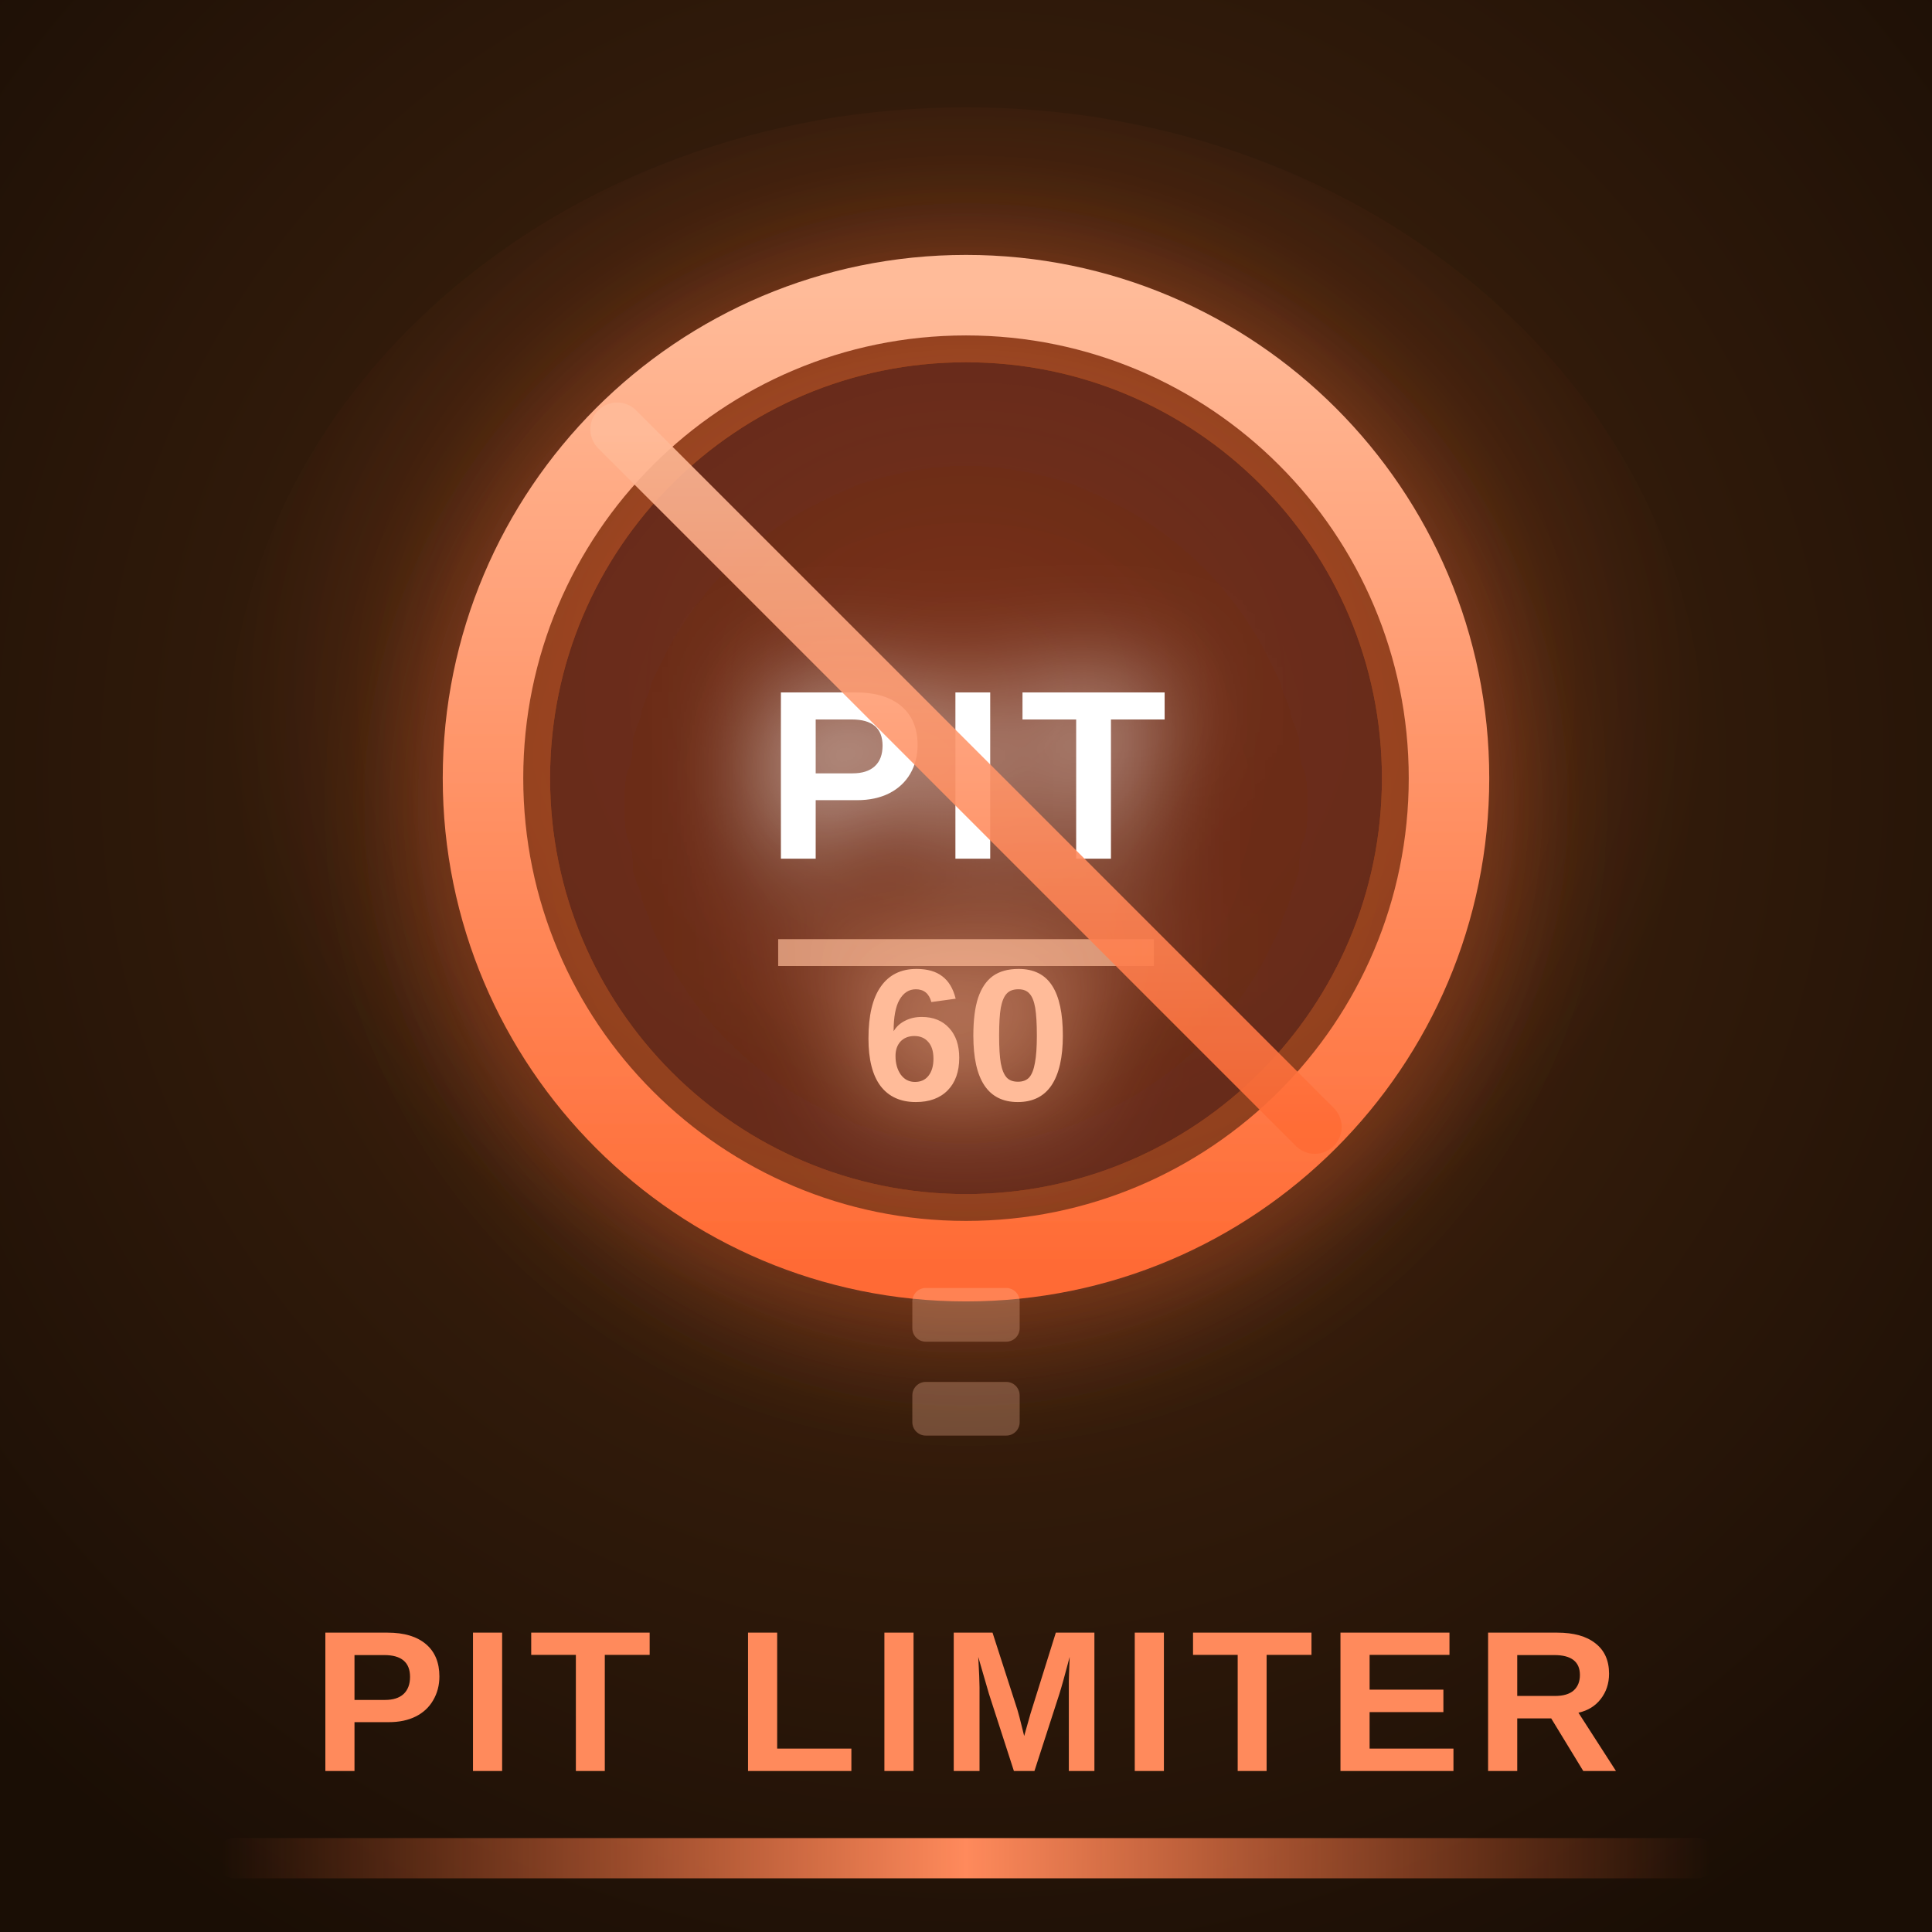
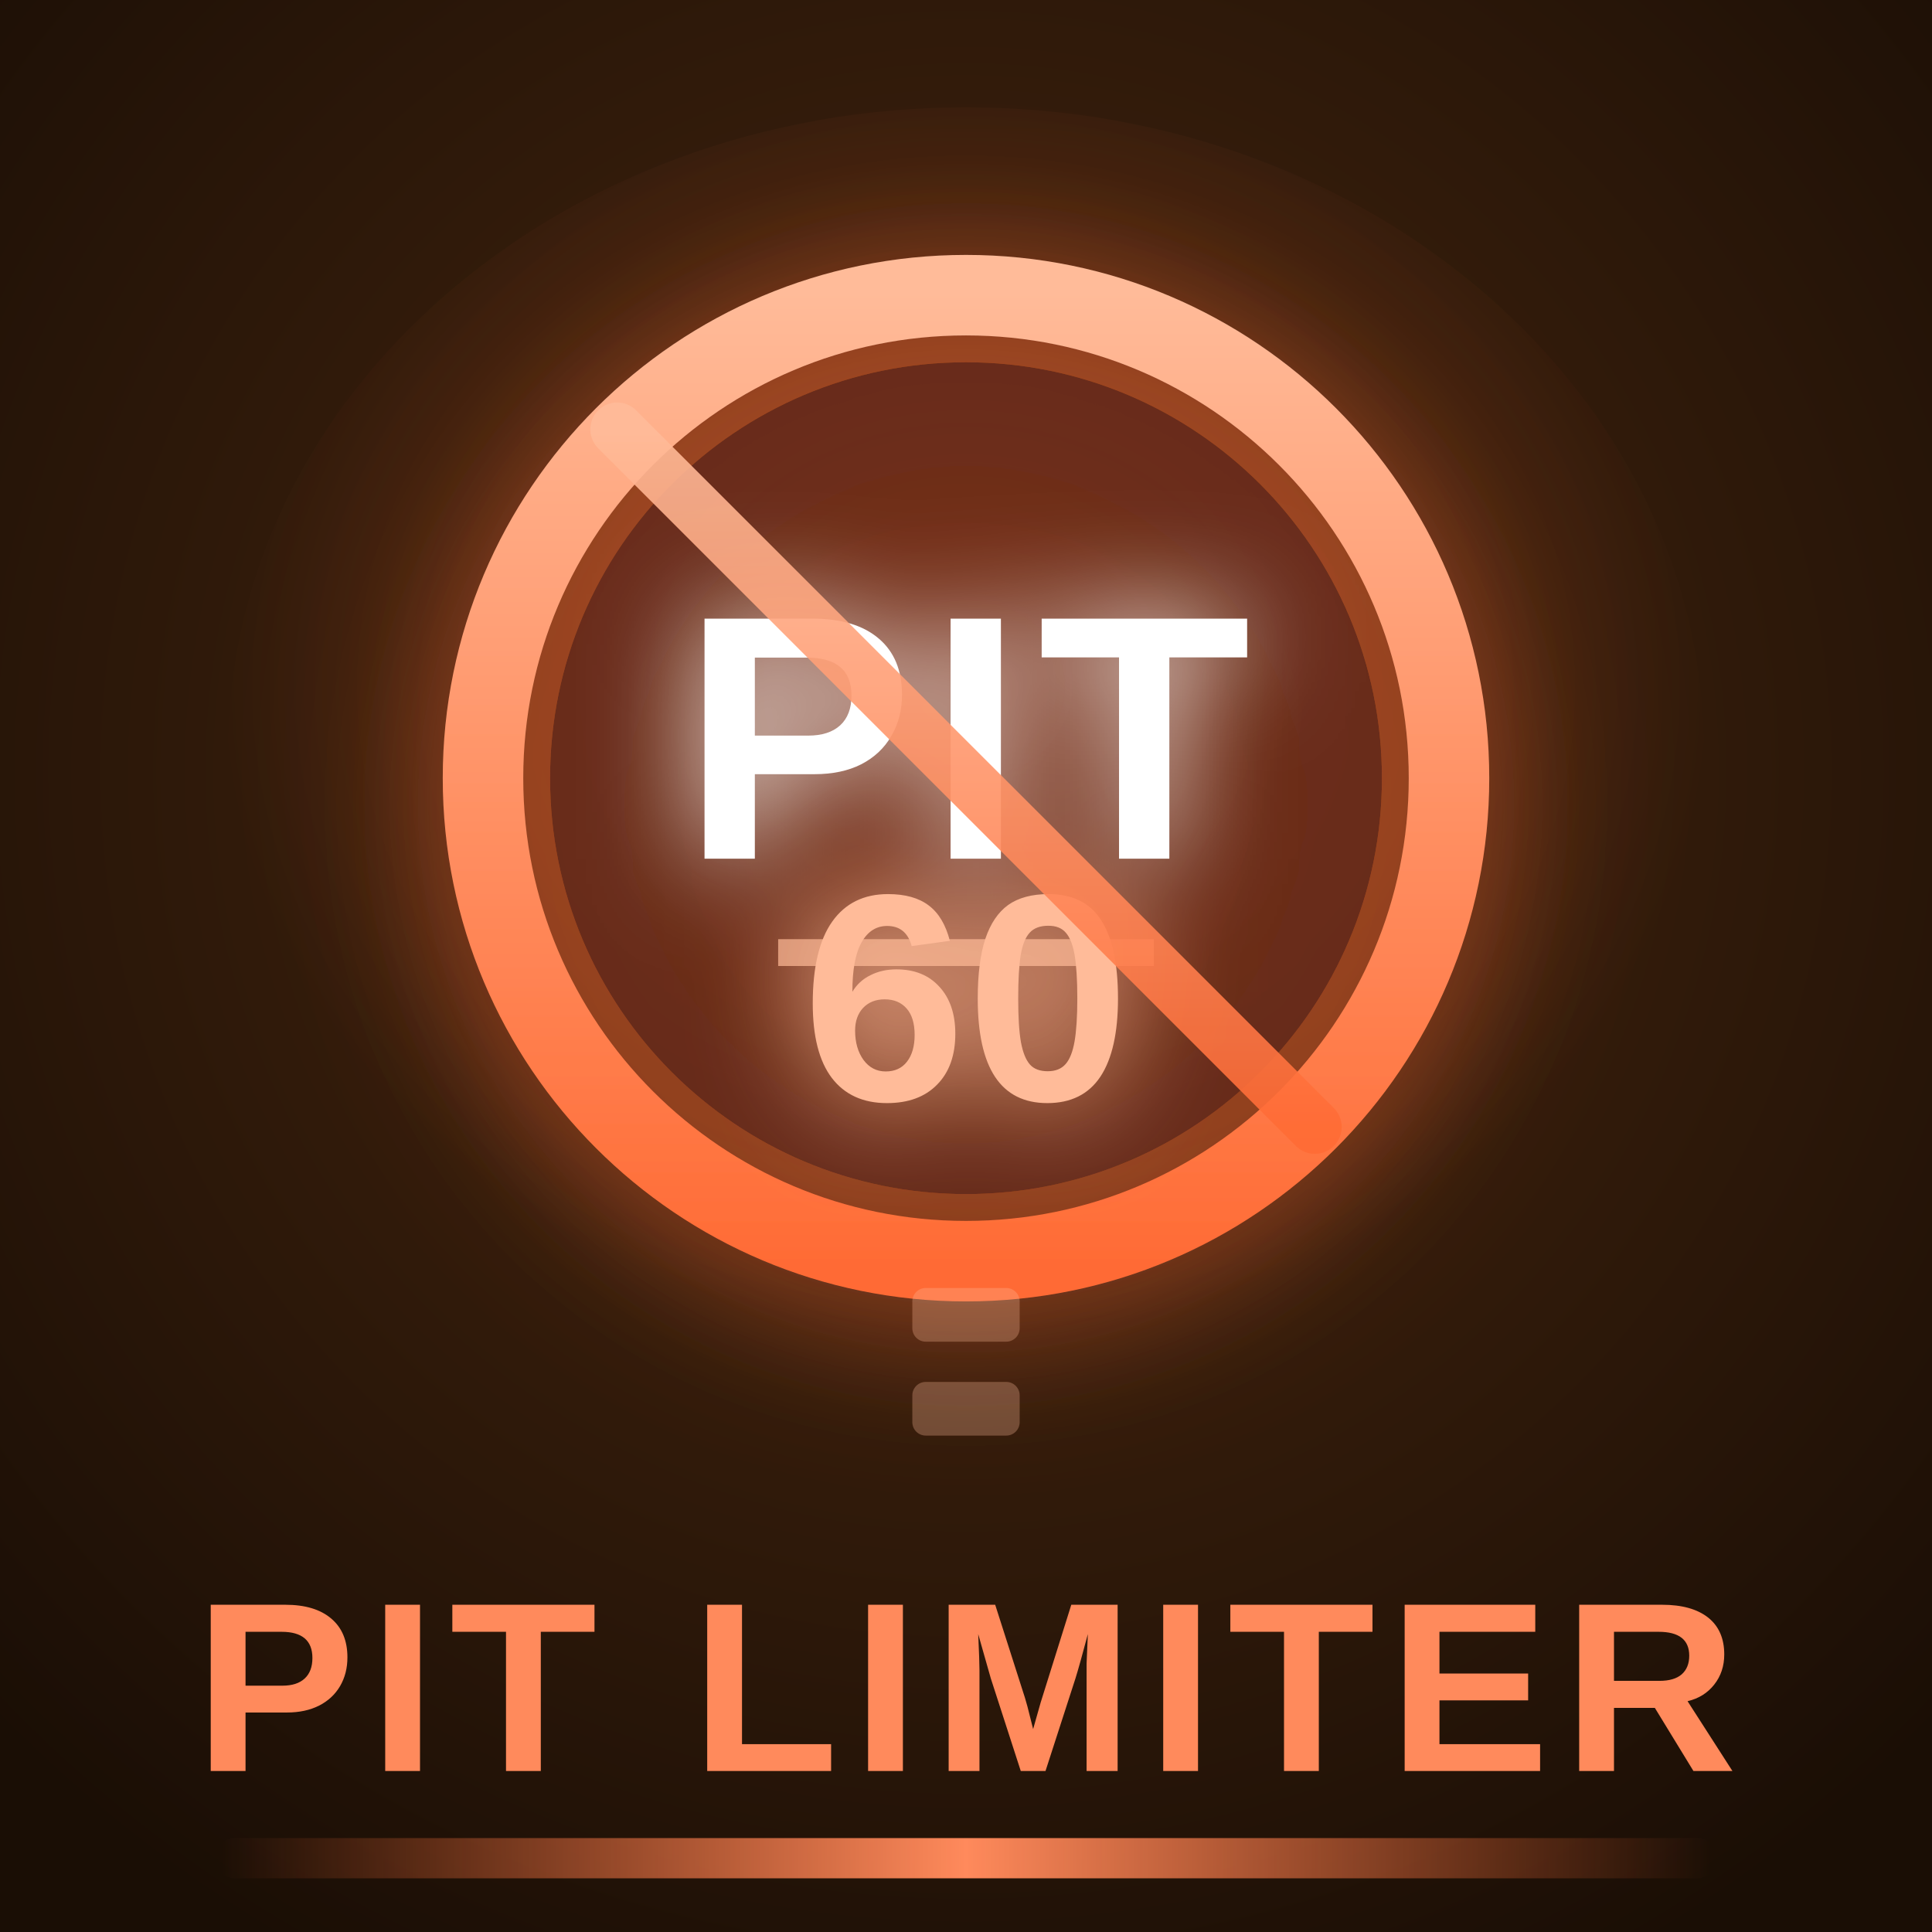
<svg xmlns="http://www.w3.org/2000/svg" viewBox="0 0 144 144" width="144" height="144">
  <defs>
    <radialGradient id="pl-on-bg" cx="50%" cy="40%" r="70%">
      <stop offset="0%" stop-color="#4A2810" />
      <stop offset="100%" stop-color="#1a0e05" />
    </radialGradient>
    <radialGradient id="pl-on-orangeGlow" cx="50%" cy="45%" r="50%">
      <stop offset="0%" stop-color="#FF6B35" stop-opacity="0.55" />
      <stop offset="40%" stop-color="#FF6B35" stop-opacity="0.2" />
      <stop offset="100%" stop-color="#FF6B35" stop-opacity="0" />
    </radialGradient>
    <linearGradient id="pl-on-signBorder" x1="0" y1="0" x2="0" y2="1">
      <stop offset="0%" stop-color="#FFBB99" />
      <stop offset="100%" stop-color="#FF6B35" />
    </linearGradient>
    <filter id="pl-on-glow" x="-40%" y="-40%" width="180%" height="180%">
      <feGaussianBlur in="SourceGraphic" stdDeviation="4" result="blur" />
      <feMerge>
        <feMergeNode in="blur" />
        <feMergeNode in="SourceGraphic" />
      </feMerge>
    </filter>
    <filter id="pl-on-outerGlow" x="-50%" y="-50%" width="200%" height="200%">
      <feGaussianBlur in="SourceGraphic" stdDeviation="8" />
    </filter>
    <filter id="pl-on-signShadow" x="-20%" y="-20%" width="150%" height="150%">
      <feDropShadow dx="0" dy="2" stdDeviation="5" flood-color="#FF6B35" flood-opacity="0.5" />
    </filter>
    <linearGradient id="pl-on-borderAccent" x1="0" y1="0" x2="1" y2="0">
      <stop offset="0%" stop-color="#FF6B35" stop-opacity="0" />
      <stop offset="50%" stop-color="#FF8A5C" stop-opacity="1" />
      <stop offset="100%" stop-color="#FF6B35" stop-opacity="0" />
    </linearGradient>
  </defs>
  <rect width="144" height="144" fill="url(#pl-on-bg)" />
  <ellipse cx="72" cy="56" rx="55" ry="48" fill="url(#pl-on-orangeGlow)" />
  <ellipse cx="72" cy="58" rx="38" ry="35" fill="#FF6B35" opacity="0.1" />
  <g filter="url(#pl-on-signShadow)">
    <circle cx="72" cy="58" r="36" fill="none" stroke="url(#pl-on-signBorder)" stroke-width="6" />
    <circle cx="72" cy="58" r="31" fill="#2a1810" opacity="0.7" />
  </g>
  <g filter="url(#pl-on-glow)">
-     <text x="72" y="64" text-anchor="middle" font-family="'Segoe UI', Arial, sans-serif" font-size="18" font-weight="800" fill="#FFFFFF" letter-spacing="1">PIT</text>
+     <text x="72" y="64" text-anchor="middle" font-family="'Segoe UI', Arial, sans-serif" font-size="26" font-weight="800" fill="#FFFFFF" letter-spacing="1">PIT</text>
    <line x1="58" y1="71" x2="86" y2="71" stroke="#FFBB99" stroke-width="2" opacity="0.7" />
-     <text x="72" y="82" text-anchor="middle" font-family="'Segoe UI', Arial, sans-serif" font-size="14" font-weight="700" fill="#FFBB99" opacity="1">60</text>
+     <text x="72" y="82" text-anchor="middle" font-family="'Segoe UI', Arial, sans-serif" font-size="22" font-weight="700" fill="#FFBB99" opacity="1">60</text>
  </g>
  <line x1="46" y1="32" x2="98" y2="84" stroke="url(#pl-on-signBorder)" stroke-width="4" stroke-linecap="round" opacity="0.9" />
  <g opacity="0.3">
    <rect x="68" y="96" width="8" height="4" rx="1" fill="#FFBB99" />
    <rect x="68" y="103" width="8" height="4" rx="1" fill="#FFBB99" />
  </g>
  <rect x="16" y="137" width="112" height="3" rx="1.5" fill="url(#pl-on-borderAccent)" />
-   <text x="72" y="132" text-anchor="middle" font-family="'Segoe UI', Arial, sans-serif" font-size="15" font-weight="700" fill="#FF8A5C" opacity="1" letter-spacing="1">PIT LIMITER</text>
+   <text x="72" y="132" text-anchor="middle" font-family="'Segoe UI', Arial, sans-serif" font-size="18" font-weight="700" fill="#FF8A5C" opacity="1" letter-spacing="1">PIT LIMITER</text>
</svg>
